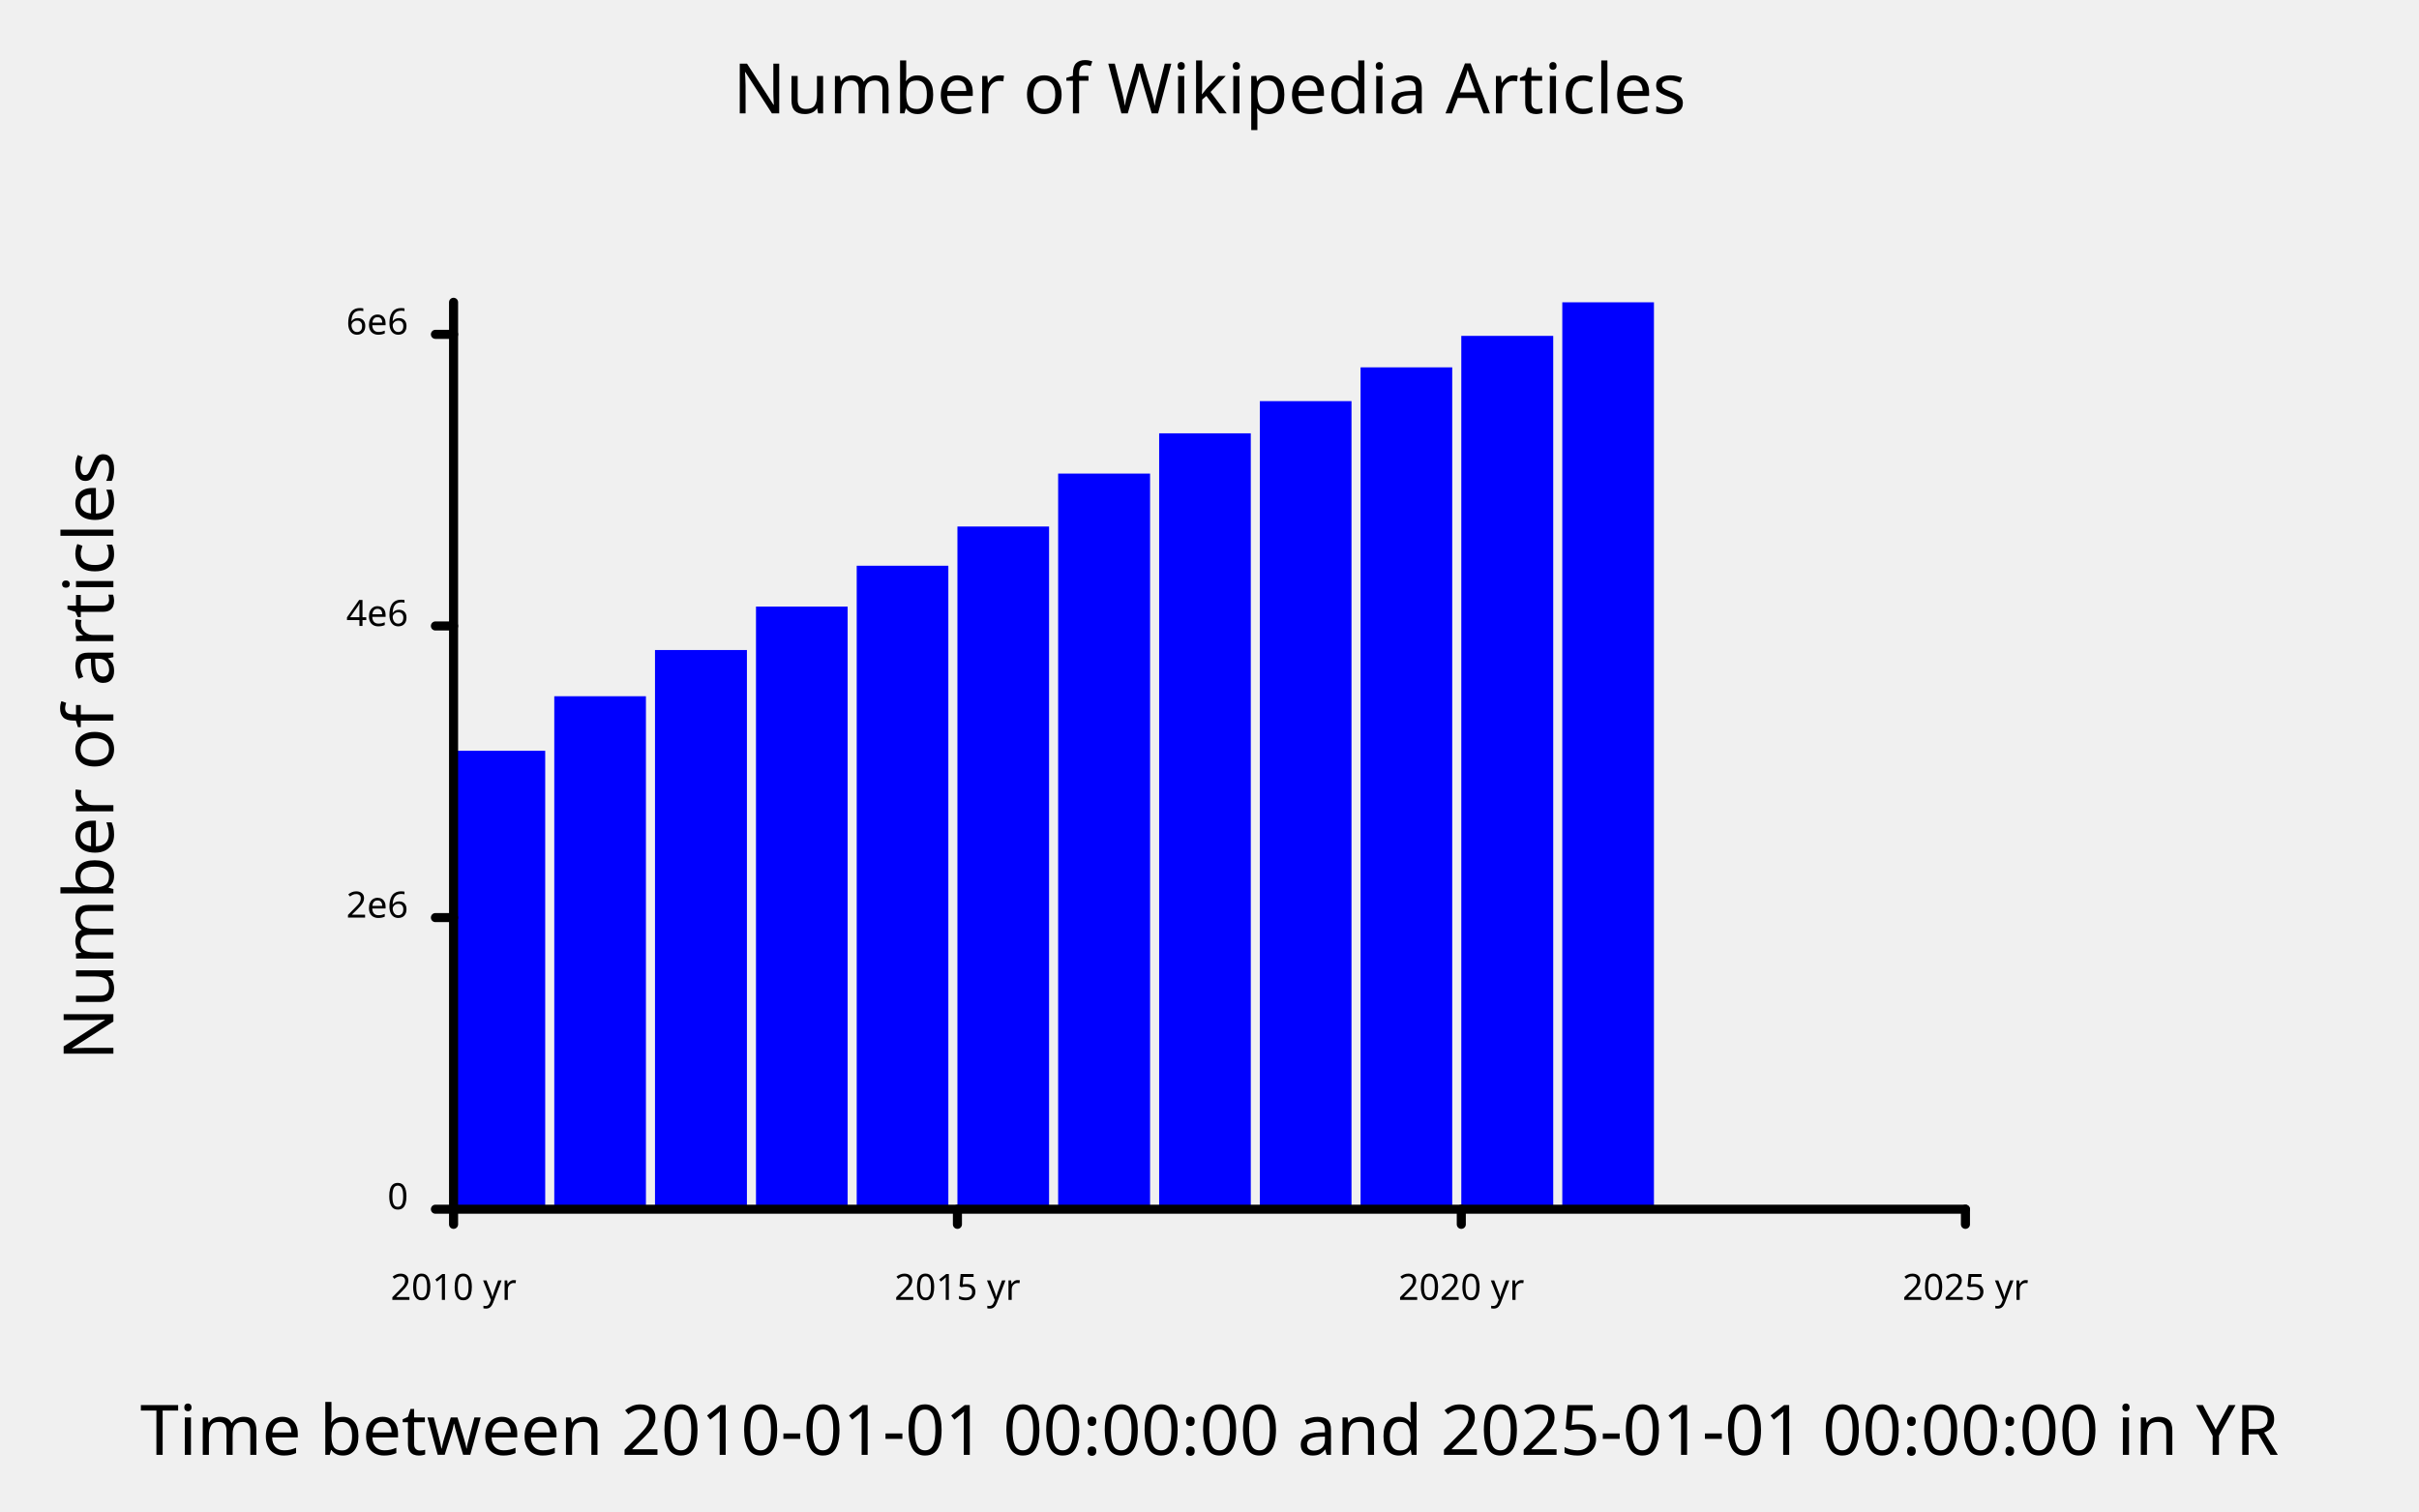
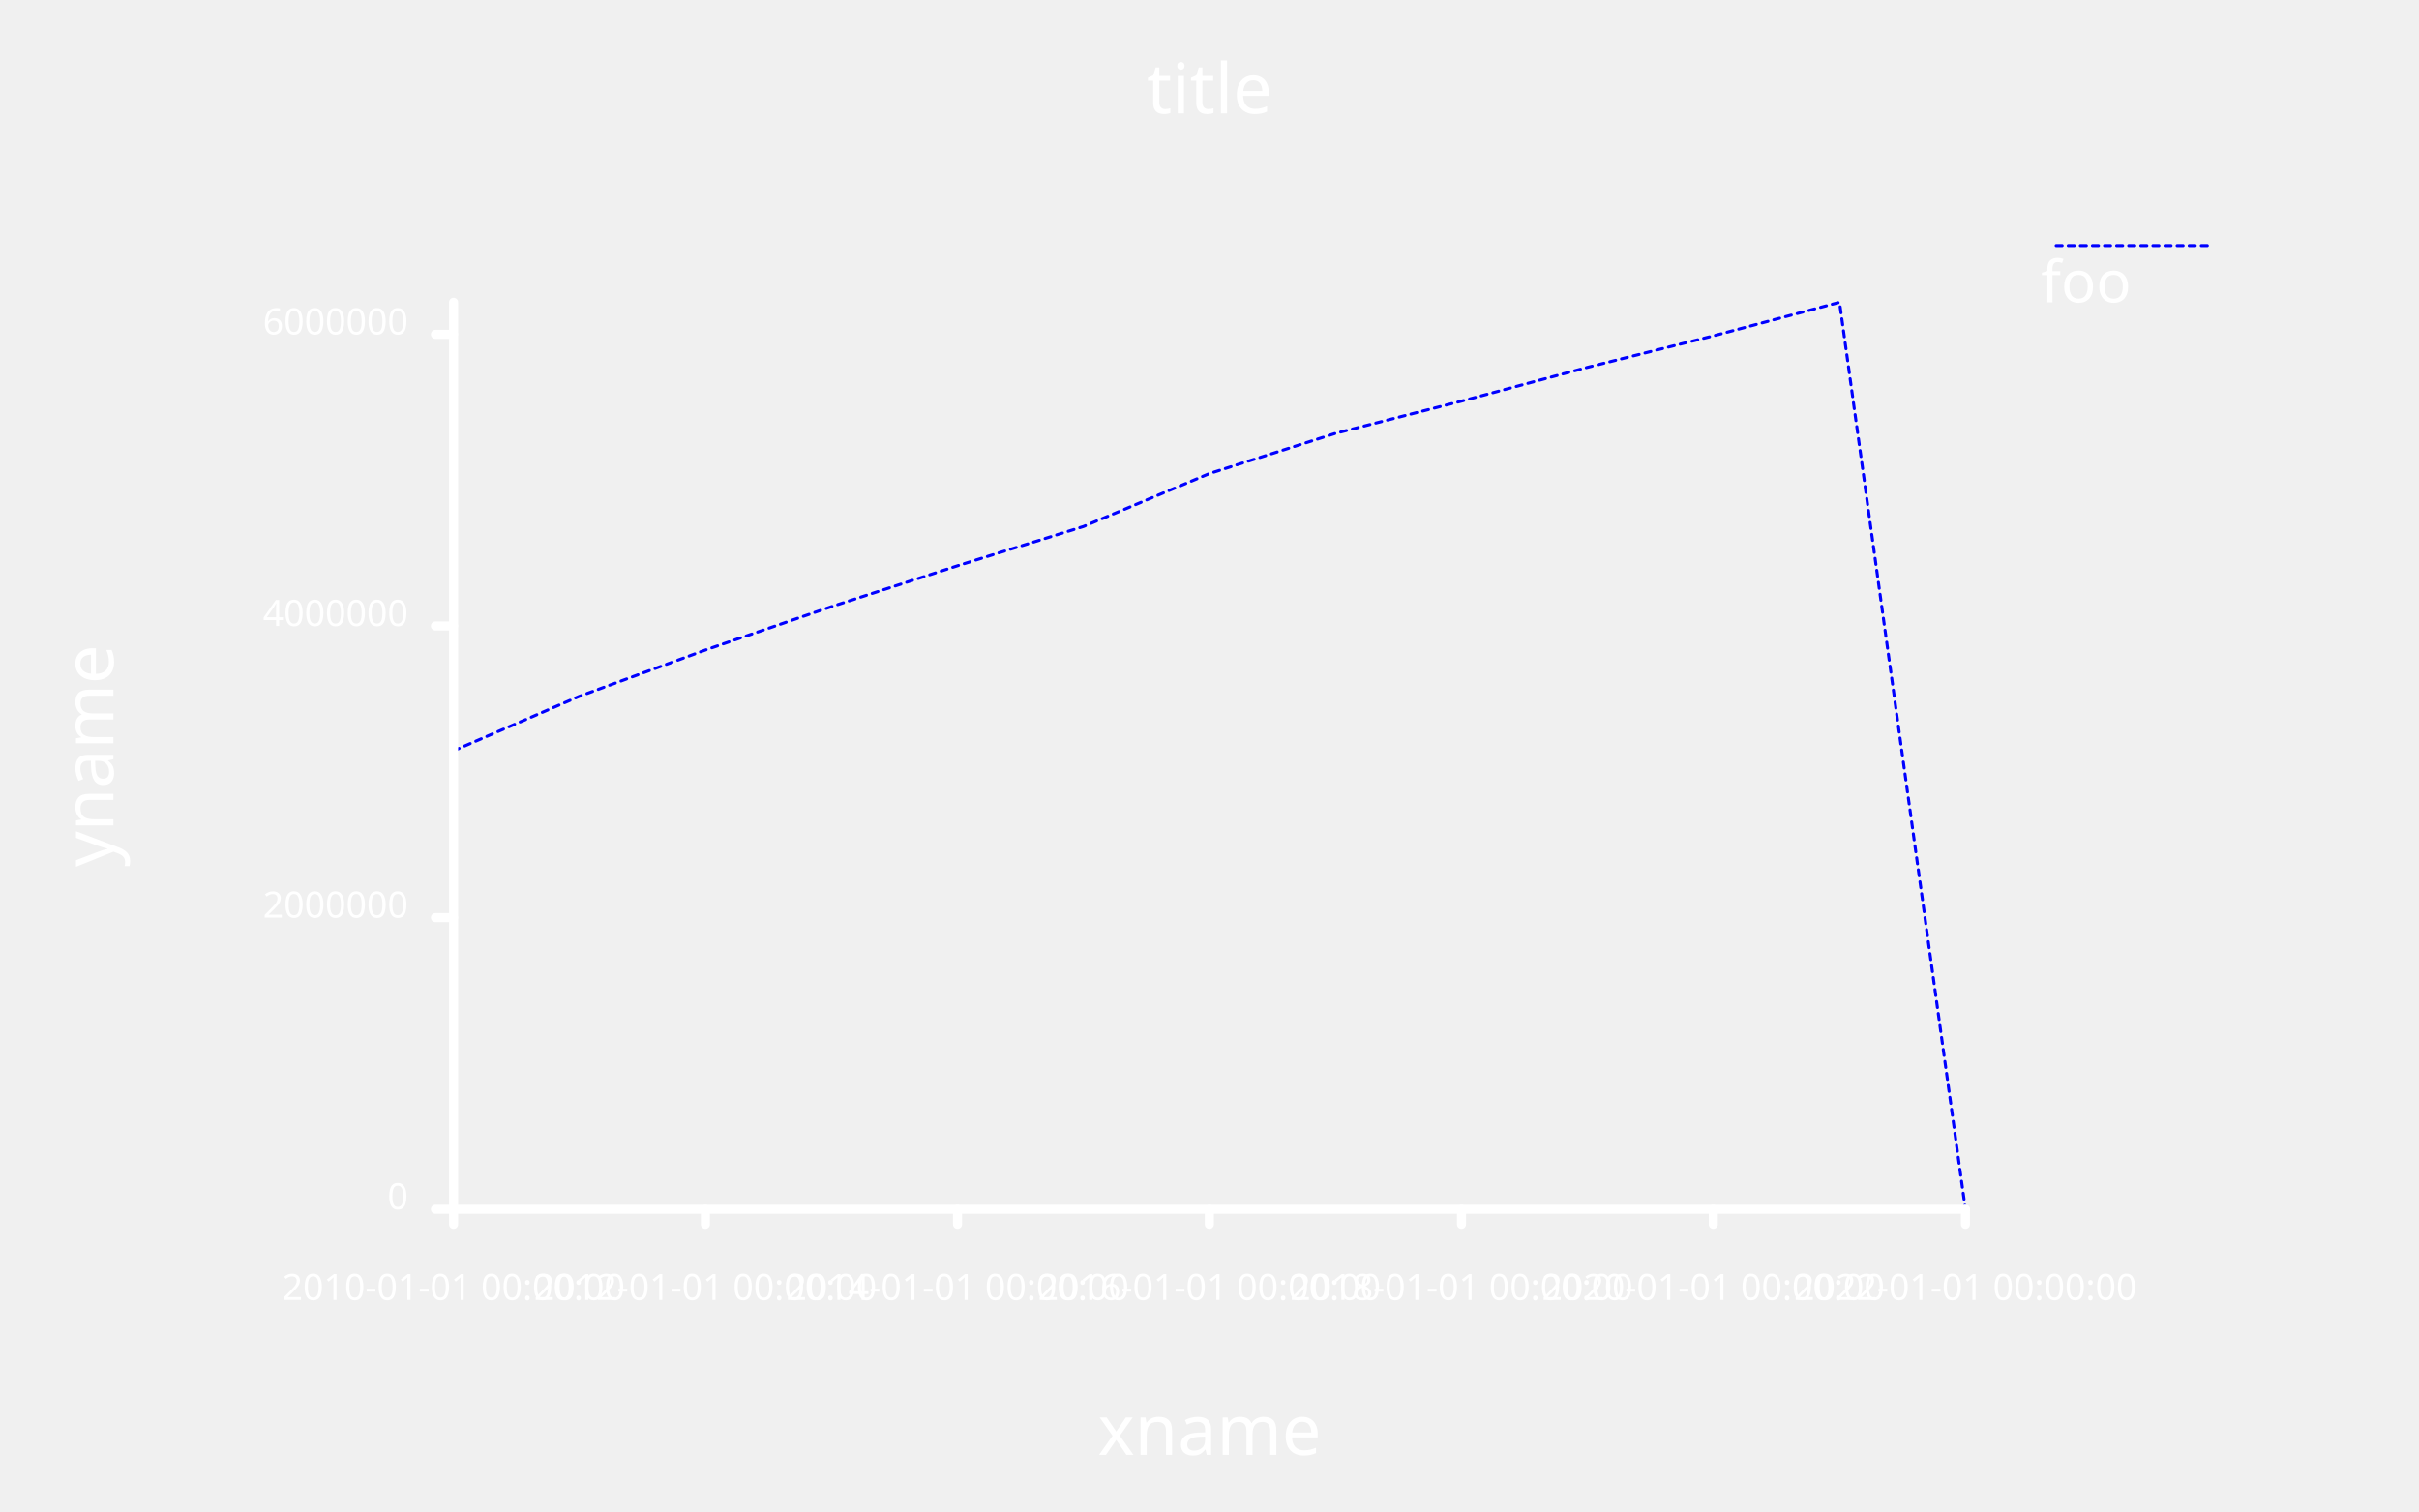
<svg xmlns="http://www.w3.org/2000/svg" class="poloto" width="800" height="500" viewBox="0 0 800 500">
-   <style>.poloto { stroke-linecap:round; stroke-linejoin:round; font-family: 'Tahoma', sans-serif; background-color: AliceBlue;} .poloto_scatter{stroke-width:7} .poloto_line{stroke-width:2} .poloto_text{fill: black;} .poloto_axis_lines{stroke: black;stroke-width:3;fill:none;stroke-dasharray:none} .poloto0stroke{stroke:  blue;} .poloto1stroke{stroke:  red;} .poloto2stroke{stroke:  green;} .poloto3stroke{stroke:  gold;} .poloto4stroke{stroke:  aqua;} .poloto5stroke{stroke:  lime;} .poloto6stroke{stroke:  orange;} .poloto7stroke{stroke:  chocolate;} .poloto0fill{fill:blue;} .poloto1fill{fill:red;} .poloto2fill{fill:green;} .poloto3fill{fill:gold;} .poloto4fill{fill:aqua;} .poloto5fill{fill:lime;} .poloto6fill{fill:orange;} .poloto7fill{fill:chocolate;}</style>
-   <text class="poloto_text poloto_legend_text" alignment-baseline="middle" text-anchor="start" font-size="large" x="675" y="100" />
-   <g class="poloto_histo poloto0fill">
-     <rect x="150" y="248.353" width="30.309" height="151.647" />
-     <rect x="183.309" y="230.313" width="30.309" height="169.687" />
-     <rect x="216.618" y="215.023" width="30.4" height="184.977" />
-     <rect x="250.018" y="200.65" width="30.309" height="199.35" />
-     <rect x="283.327" y="187.144" width="30.309" height="212.856" />
-     <rect x="316.636" y="174.169" width="30.309" height="225.831" />
-     <rect x="349.945" y="156.66" width="30.4" height="243.34" />
-     <rect x="383.346" y="143.338" width="30.309" height="256.662" />
-     <rect x="416.654" y="132.693" width="30.309" height="267.307" />
-     <rect x="449.963" y="121.517" width="30.309" height="278.483" />
-     <rect x="483.272" y="111.108" width="30.4" height="288.892" />
-     <rect x="516.673" y="100" width="30.309" height="300" />
-   </g>
-   <text class="poloto_labels poloto_text poloto_title" alignment-baseline="start" text-anchor="middle" font-size="x-large" x="400" y="37.5"> Number of Wikipedia Articles</text>
-   <text class="poloto_labels poloto_text poloto_xname" alignment-baseline="start" text-anchor="middle" font-size="x-large" x="400" y="481.25">Time between 2010-01-01 00:00:00 and 2025-01-01 00:00:00 in YR</text>
-   <text class="poloto_labels poloto_text poloto_yname" alignment-baseline="start" text-anchor="middle" font-size="x-large" transform="rotate(-90,37.5,250)" x="37.5" y="250">Number of articles</text>
+   <style>.poloto { stroke-linecap:round; stroke-linejoin:round; font-family: 'Tahoma', sans-serif; background-color: #262626;} .poloto_scatter{stroke-width:7} .poloto_line{stroke-width:2} .poloto_text{fill: white;} .poloto_axis_lines{stroke: white;stroke-width:3;fill:none;stroke-dasharray:none} .poloto0stroke{stroke:  blue;} .poloto1stroke{stroke:  red;} .poloto2stroke{stroke:  green;} .poloto3stroke{stroke:  gold;} .poloto4stroke{stroke:  aqua;} .poloto5stroke{stroke:  lime;} .poloto6stroke{stroke:  orange;} .poloto7stroke{stroke:  chocolate;} .poloto0fill{fill:blue;} .poloto1fill{fill:red;} .poloto2fill{fill:green;} .poloto3fill{fill:gold;} .poloto4fill{fill:aqua;} .poloto5fill{fill:lime;} .poloto6fill{fill:orange;} .poloto7fill{fill:chocolate;}.poloto_line{stroke-dasharray:2;stroke-width:1;}</style>
+   <text class="poloto_text poloto_legend_text" alignment-baseline="middle" text-anchor="start" font-size="large" x="675" y="100">foo</text>
+   <line class="poloto_line poloto_legend_icon poloto0stroke poloto0legend" stroke="black" x1="680" x2="730" y1="81.25" y2="81.25" />
+   <path class="poloto_line poloto0stroke" fill="none" stroke="black" d=" M 150 248.353 L 191.638 230.313 L 233.276 215.023 L 275.029 200.65 L 316.667 187.144 L 358.305 174.169 L 399.943 156.66 L 441.695 143.338 L 483.333 132.693 L 524.971 121.517 L 566.61 111.108 L 608.362 100 L 650 400" />
+   <text class="poloto_labels poloto_text poloto_title" alignment-baseline="start" text-anchor="middle" font-size="x-large" x="400" y="37.5">title</text>
+   <text class="poloto_labels poloto_text poloto_xname" alignment-baseline="start" text-anchor="middle" font-size="x-large" x="400" y="481.25">xname</text>
+   <text class="poloto_labels poloto_text poloto_yname" alignment-baseline="start" text-anchor="middle" font-size="x-large" transform="rotate(-90,37.5,250)" x="37.5" y="250">yname</text>
  <line class="poloto_axis_lines" stroke="black" x1="150" x2="150" y1="400" y2="405" />
-   <text class="poloto_tick_labels poloto_text" alignment-baseline="start" text-anchor="middle" x="150" y="430">2010 yr</text>
-   <line class="poloto_axis_lines" stroke="black" x1="316.636" x2="316.636" y1="400" y2="405" />
-   <text class="poloto_tick_labels poloto_text" alignment-baseline="start" text-anchor="middle" x="316.636" y="430">2015 yr</text>
-   <line class="poloto_axis_lines" stroke="black" x1="483.272" x2="483.272" y1="400" y2="405" />
-   <text class="poloto_tick_labels poloto_text" alignment-baseline="start" text-anchor="middle" x="483.272" y="430">2020 yr</text>
+   <text class="poloto_tick_labels poloto_text" alignment-baseline="start" text-anchor="middle" x="150" y="430">2010-01-01 00:00:00</text>
+   <line class="poloto_axis_lines" stroke="black" x1="233.276" x2="233.276" y1="400" y2="405" />
+   <text class="poloto_tick_labels poloto_text" alignment-baseline="start" text-anchor="middle" x="233.276" y="430">2012-01-01 00:00:00</text>
+   <line class="poloto_axis_lines" stroke="black" x1="316.667" x2="316.667" y1="400" y2="405" />
+   <text class="poloto_tick_labels poloto_text" alignment-baseline="start" text-anchor="middle" x="316.667" y="430">2014-01-01 00:00:00</text>
+   <line class="poloto_axis_lines" stroke="black" x1="399.943" x2="399.943" y1="400" y2="405" />
+   <text class="poloto_tick_labels poloto_text" alignment-baseline="start" text-anchor="middle" x="399.943" y="430">2016-01-01 00:00:00</text>
+   <line class="poloto_axis_lines" stroke="black" x1="483.333" x2="483.333" y1="400" y2="405" />
+   <text class="poloto_tick_labels poloto_text" alignment-baseline="start" text-anchor="middle" x="483.333" y="430">2018-01-01 00:00:00</text>
+   <line class="poloto_axis_lines" stroke="black" x1="566.61" x2="566.61" y1="400" y2="405" />
+   <text class="poloto_tick_labels poloto_text" alignment-baseline="start" text-anchor="middle" x="566.61" y="430">2020-01-01 00:00:00</text>
  <line class="poloto_axis_lines" stroke="black" x1="650" x2="650" y1="400" y2="405" />
-   <text class="poloto_tick_labels poloto_text" alignment-baseline="start" text-anchor="middle" x="650" y="430">2025 yr</text>
+   <text class="poloto_tick_labels poloto_text" alignment-baseline="start" text-anchor="middle" x="650" y="430">2022-01-01 00:00:00</text>
  <line class="poloto_axis_lines" stroke="black" x1="150" x2="144" y1="400" y2="400" />
  <text class="poloto_tick_labels poloto_text" alignment-baseline="middle" text-anchor="end" x="135" y="400">0</text>
  <line class="poloto_axis_lines" stroke="black" x1="150" x2="144" y1="303.532" y2="303.532" />
-   <text class="poloto_tick_labels poloto_text" alignment-baseline="middle" text-anchor="end" x="135" y="303.532">2e6</text>
+   <text class="poloto_tick_labels poloto_text" alignment-baseline="middle" text-anchor="end" x="135" y="303.532">2000000</text>
  <line class="poloto_axis_lines" stroke="black" x1="150" x2="144" y1="207.065" y2="207.065" />
-   <text class="poloto_tick_labels poloto_text" alignment-baseline="middle" text-anchor="end" x="135" y="207.065">4e6</text>
+   <text class="poloto_tick_labels poloto_text" alignment-baseline="middle" text-anchor="end" x="135" y="207.065">4000000</text>
  <line class="poloto_axis_lines" stroke="black" x1="150" x2="144" y1="110.597" y2="110.597" />
-   <text class="poloto_tick_labels poloto_text" alignment-baseline="middle" text-anchor="end" x="135" y="110.597">6e6</text>
+   <text class="poloto_tick_labels poloto_text" alignment-baseline="middle" text-anchor="end" x="135" y="110.597">6000000</text>
  <path stroke="black" fill="none" class="poloto_axis_lines" d=" M 150 400 L 650 400" />
  <path stroke="black" fill="none" class="poloto_axis_lines" d=" M 150 400 L 150 100" />
</svg>
